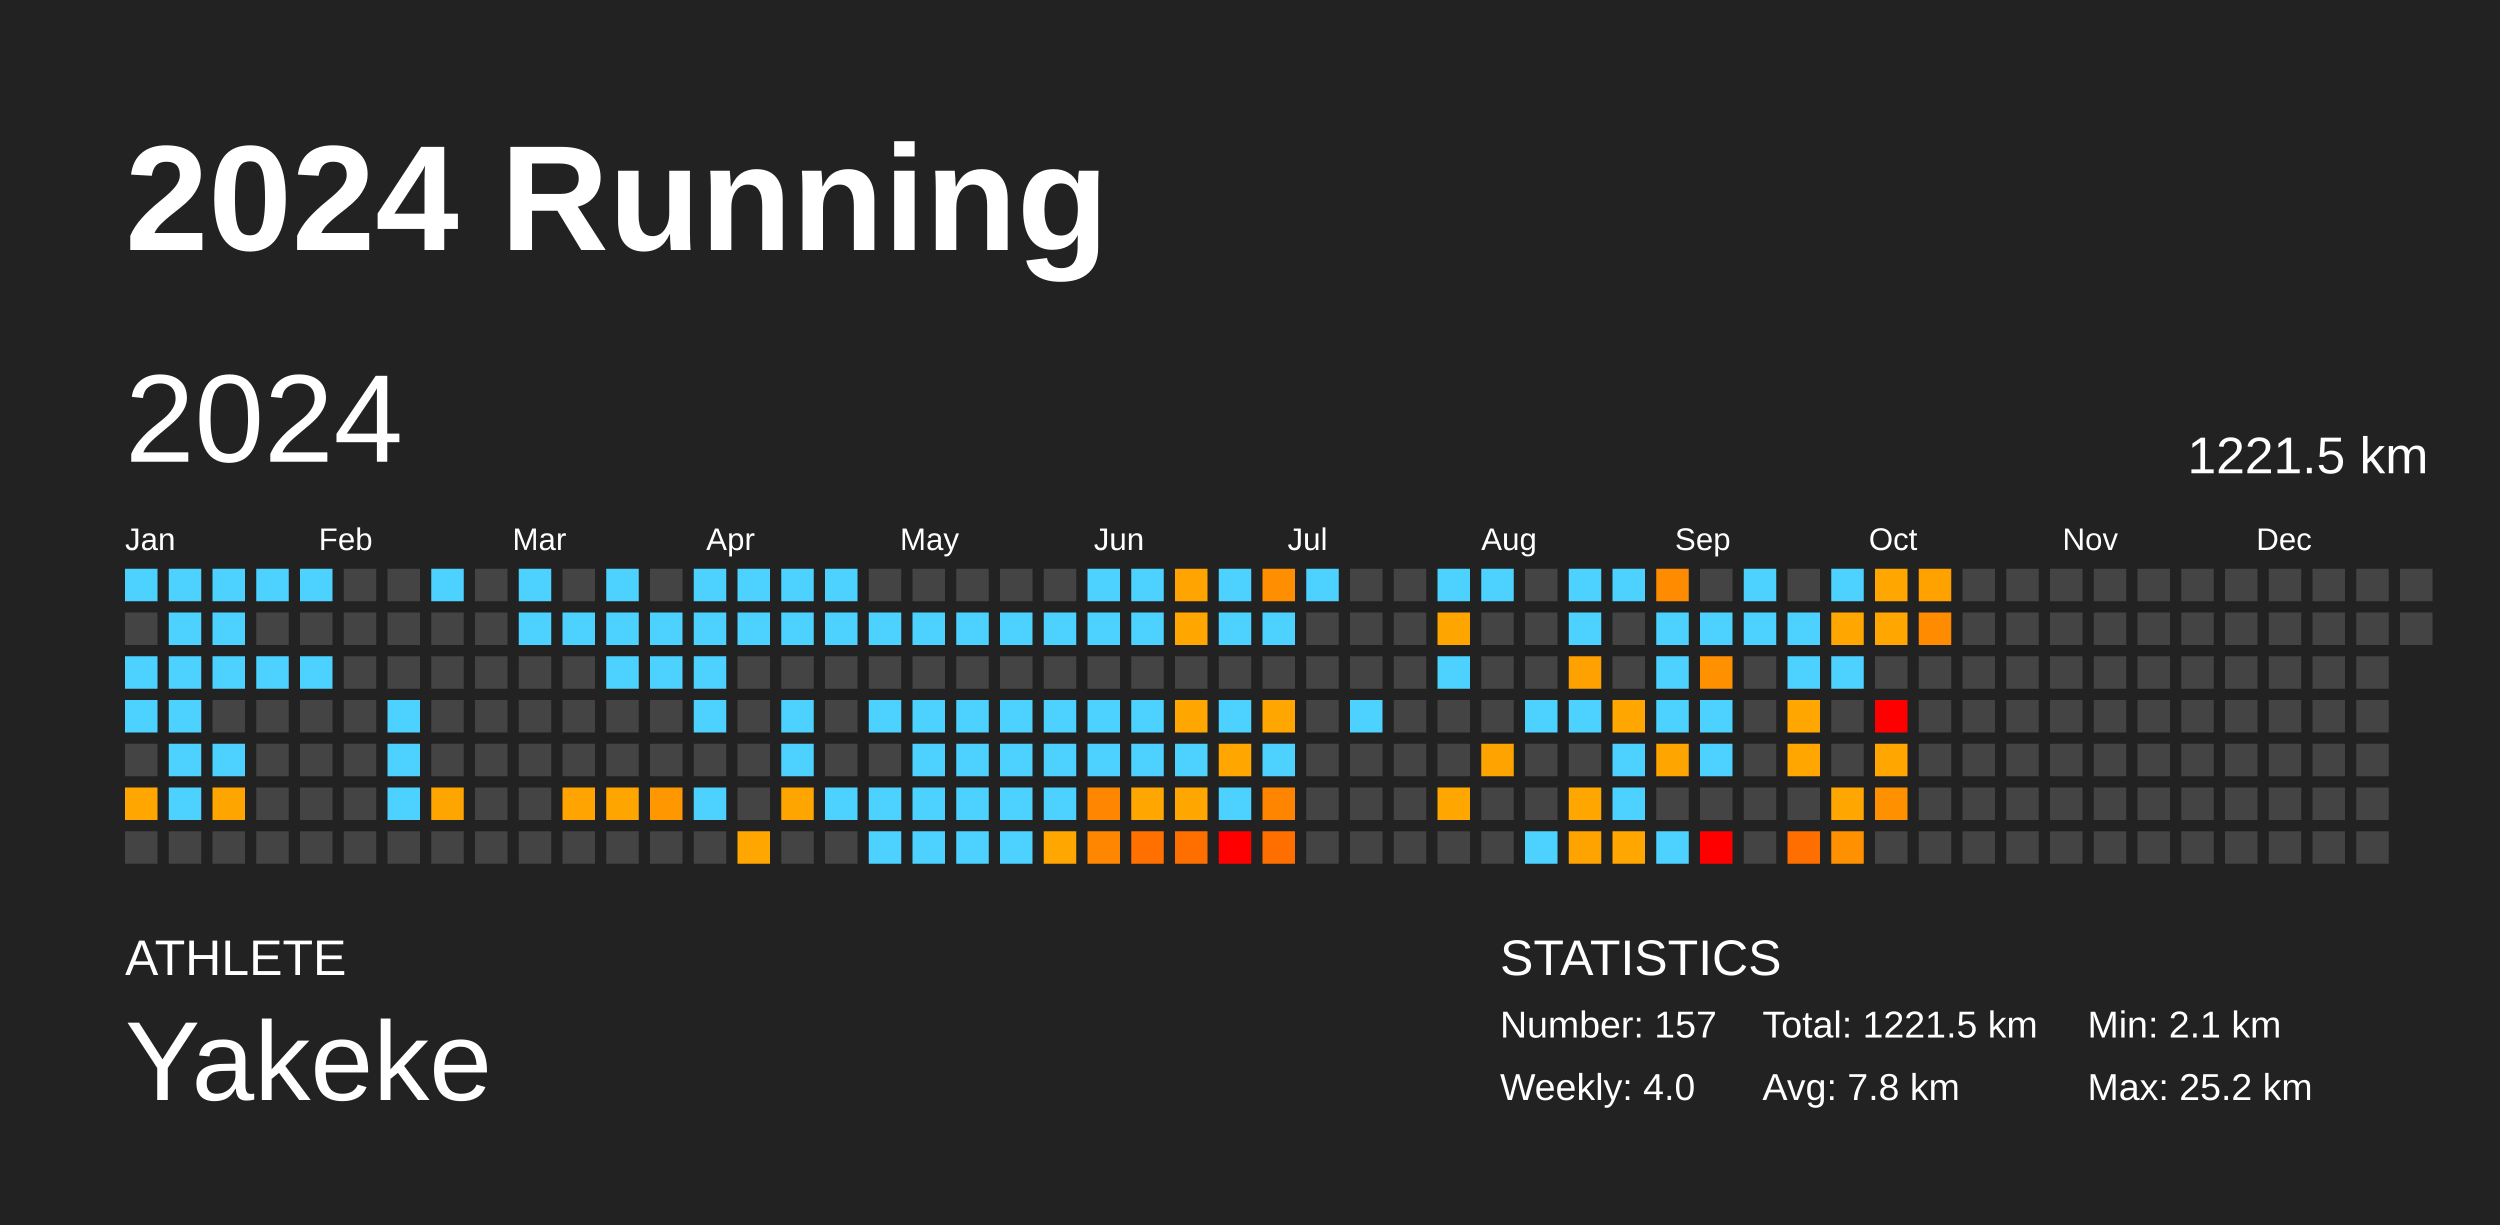
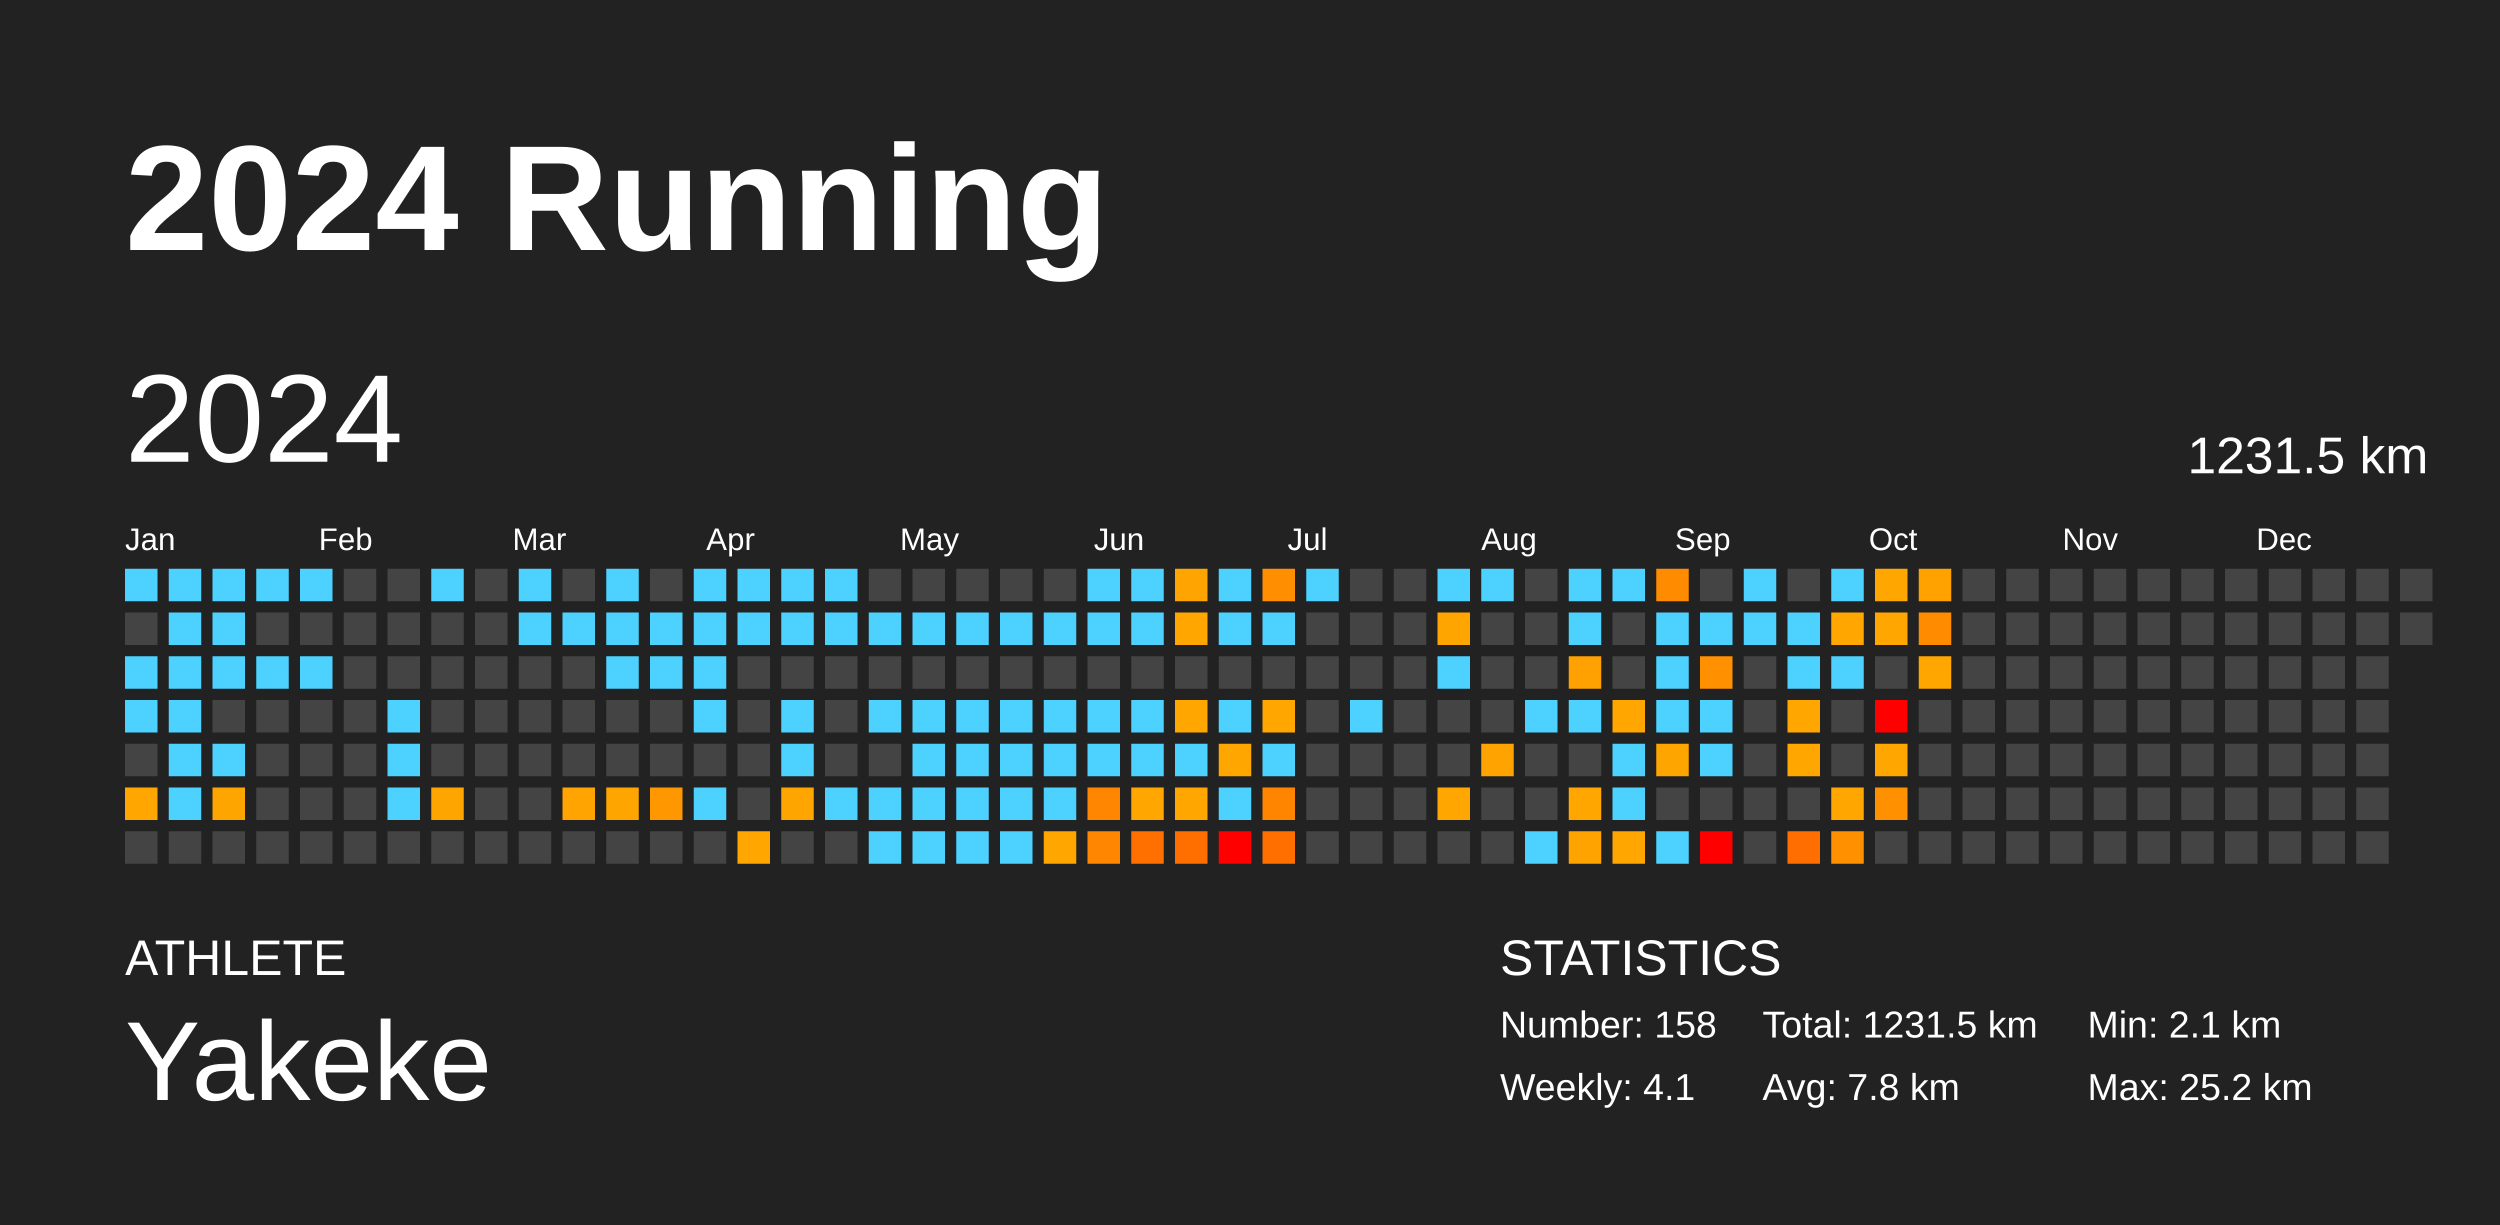
<svg xmlns="http://www.w3.org/2000/svg" baseProfile="full" height="98mm" version="1.1" viewBox="0,0,200,98" width="200mm">
  <defs />
  <rect fill="#222222" height="98" width="200" x="0" y="0" />
  <text fill="#FFFFFF" style="font-size:12px; font-family:Arial; font-weight:bold;" x="10" y="20">2024 Running</text>
  <text fill="#FFFFFF" style="font-size:4px; font-family:Arial" x="10" y="78">ATHLETE</text>
  <text fill="#FFFFFF" style="font-size:9px; font-family:Arial" x="10" y="88">Yakeke</text>
  <text fill="#FFFFFF" style="font-size:4px; font-family:Arial" x="120" y="78">STATISTICS</text>
-   <text fill="#FFFFFF" style="font-size:3px; font-family:Arial" x="120" y="83">Number: 157</text>
-   <text fill="#FFFFFF" style="font-size:3px; font-family:Arial" x="120" y="88">Weekly: 4.0</text>
-   <text fill="#FFFFFF" style="font-size:3px; font-family:Arial" x="141" y="83">Total: 1221.5 km</text>
+   <text fill="#FFFFFF" style="font-size:3px; font-family:Arial" x="120" y="83">Number: 158</text>
+   <text fill="#FFFFFF" style="font-size:3px; font-family:Arial" x="120" y="88">Weekly: 4.1</text>
+   <text fill="#FFFFFF" style="font-size:3px; font-family:Arial" x="141" y="83">Total: 1231.5 km</text>
  <text fill="#FFFFFF" style="font-size:3px; font-family:Arial" x="141" y="88">Avg: 7.8 km</text>
  <text fill="#FFFFFF" style="font-size:3px; font-family:Arial" x="167" y="83">Min: 2.1 km</text>
  <text fill="#FFFFFF" style="font-size:3px; font-family:Arial" x="167" y="88">Max: 25.2 km</text>
  <text dominant-baseline="hanging" fill="#FFFFFF" style="font-size:10.0px; font-family:Arial;" x="10" y="30">2024</text>
-   <text dominant-baseline="hanging" fill="#FFFFFF" style="font-size:4.125px; font-family:Arial;" x="175" y="35">1221.5 km</text>
+   <text dominant-baseline="hanging" fill="#FFFFFF" style="font-size:4.125px; font-family:Arial;" x="175" y="35">1231.5 km</text>
  <text fill="#FFFFFF" style="font-size:2.5px; font-family:Arial" x="10.0" y="44">Jan</text>
  <text fill="#FFFFFF" style="font-size:2.5px; font-family:Arial" x="25.5" y="44">Feb</text>
  <text fill="#FFFFFF" style="font-size:2.5px; font-family:Arial" x="41.0" y="44">Mar</text>
  <text fill="#FFFFFF" style="font-size:2.5px; font-family:Arial" x="56.5" y="44">Apr</text>
  <text fill="#FFFFFF" style="font-size:2.5px; font-family:Arial" x="72.0" y="44">May</text>
  <text fill="#FFFFFF" style="font-size:2.5px; font-family:Arial" x="87.5" y="44">Jun</text>
  <text fill="#FFFFFF" style="font-size:2.5px; font-family:Arial" x="103.0" y="44">Jul</text>
  <text fill="#FFFFFF" style="font-size:2.5px; font-family:Arial" x="118.5" y="44">Aug</text>
  <text fill="#FFFFFF" style="font-size:2.5px; font-family:Arial" x="134.0" y="44">Sep</text>
  <text fill="#FFFFFF" style="font-size:2.5px; font-family:Arial" x="149.5" y="44">Oct</text>
  <text fill="#FFFFFF" style="font-size:2.5px; font-family:Arial" x="165.0" y="44">Nov</text>
  <text fill="#FFFFFF" style="font-size:2.5px; font-family:Arial" x="180.5" y="44">Dec</text>
  <rect fill="#4dd2ff" height="2.6" width="2.6" x="10.0" y="45.5" />
  <rect fill="#444444" height="2.6" width="2.6" x="10.0" y="49.0" />
  <rect fill="#4dd2ff" height="2.6" width="2.6" x="10.0" y="52.5" />
  <rect fill="#4dd2ff" height="2.6" width="2.6" x="10.0" y="56.0" />
  <rect fill="#444444" height="2.6" width="2.6" x="10.0" y="59.5" />
  <rect fill="#ffa700" height="2.6" width="2.6" x="10.0" y="63.0" />
  <rect fill="#444444" height="2.6" width="2.6" x="10.0" y="66.5" />
  <rect fill="#4dd2ff" height="2.6" width="2.6" x="13.5" y="45.5" />
  <rect fill="#4dd2ff" height="2.6" width="2.6" x="13.5" y="49.0" />
  <rect fill="#4dd2ff" height="2.6" width="2.6" x="13.5" y="52.5" />
  <rect fill="#4dd2ff" height="2.6" width="2.6" x="13.5" y="56.0" />
  <rect fill="#4dd2ff" height="2.6" width="2.6" x="13.5" y="59.5" />
  <rect fill="#4dd2ff" height="2.6" width="2.6" x="13.5" y="63.0" />
  <rect fill="#444444" height="2.6" width="2.6" x="13.5" y="66.5" />
  <rect fill="#4dd2ff" height="2.6" width="2.6" x="17.0" y="45.5" />
  <rect fill="#4dd2ff" height="2.6" width="2.6" x="17.0" y="49.0" />
  <rect fill="#4dd2ff" height="2.6" width="2.6" x="17.0" y="52.5" />
  <rect fill="#444444" height="2.6" width="2.6" x="17.0" y="56.0" />
  <rect fill="#4dd2ff" height="2.6" width="2.6" x="17.0" y="59.5" />
  <rect fill="#ffa500" height="2.6" width="2.6" x="17.0" y="63.0" />
  <rect fill="#444444" height="2.6" width="2.6" x="17.0" y="66.5" />
  <rect fill="#4dd2ff" height="2.6" width="2.6" x="20.5" y="45.5" />
  <rect fill="#444444" height="2.6" width="2.6" x="20.5" y="49.0" />
  <rect fill="#4dd2ff" height="2.6" width="2.6" x="20.5" y="52.5" />
  <rect fill="#444444" height="2.6" width="2.6" x="20.5" y="56.0" />
  <rect fill="#444444" height="2.6" width="2.6" x="20.5" y="59.5" />
  <rect fill="#444444" height="2.6" width="2.6" x="20.5" y="63.0" />
  <rect fill="#444444" height="2.6" width="2.6" x="20.5" y="66.5" />
  <rect fill="#4dd2ff" height="2.6" width="2.6" x="24.0" y="45.5" />
  <rect fill="#444444" height="2.6" width="2.6" x="24.0" y="49.0" />
  <rect fill="#4dd2ff" height="2.6" width="2.6" x="24.0" y="52.5" />
  <rect fill="#444444" height="2.6" width="2.6" x="24.0" y="56.0" />
  <rect fill="#444444" height="2.6" width="2.6" x="24.0" y="59.5" />
  <rect fill="#444444" height="2.6" width="2.6" x="24.0" y="63.0" />
  <rect fill="#444444" height="2.6" width="2.6" x="24.0" y="66.5" />
  <rect fill="#444444" height="2.6" width="2.6" x="27.5" y="45.5" />
  <rect fill="#444444" height="2.6" width="2.6" x="27.5" y="49.0" />
  <rect fill="#444444" height="2.6" width="2.6" x="27.5" y="52.5" />
  <rect fill="#444444" height="2.6" width="2.6" x="27.5" y="56.0" />
  <rect fill="#444444" height="2.6" width="2.6" x="27.5" y="59.5" />
  <rect fill="#444444" height="2.6" width="2.6" x="27.5" y="63.0" />
  <rect fill="#444444" height="2.6" width="2.6" x="27.5" y="66.5" />
  <rect fill="#444444" height="2.6" width="2.6" x="31.0" y="45.5" />
  <rect fill="#444444" height="2.6" width="2.6" x="31.0" y="49.0" />
  <rect fill="#444444" height="2.6" width="2.6" x="31.0" y="52.5" />
  <rect fill="#4dd2ff" height="2.6" width="2.6" x="31.0" y="56.0" />
  <rect fill="#4dd2ff" height="2.6" width="2.6" x="31.0" y="59.5" />
  <rect fill="#4dd2ff" height="2.6" width="2.6" x="31.0" y="63.0" />
  <rect fill="#444444" height="2.6" width="2.6" x="31.0" y="66.5" />
  <rect fill="#4dd2ff" height="2.6" width="2.6" x="34.5" y="45.5" />
  <rect fill="#444444" height="2.6" width="2.6" x="34.5" y="49.0" />
  <rect fill="#444444" height="2.6" width="2.6" x="34.5" y="52.5" />
  <rect fill="#444444" height="2.6" width="2.6" x="34.5" y="56.0" />
  <rect fill="#444444" height="2.6" width="2.6" x="34.5" y="59.5" />
  <rect fill="#ffa500" height="2.6" width="2.6" x="34.5" y="63.0" />
  <rect fill="#444444" height="2.6" width="2.6" x="34.5" y="66.5" />
  <rect fill="#444444" height="2.6" width="2.6" x="38.0" y="45.5" />
  <rect fill="#444444" height="2.6" width="2.6" x="38.0" y="49.0" />
  <rect fill="#444444" height="2.6" width="2.6" x="38.0" y="52.5" />
  <rect fill="#444444" height="2.6" width="2.6" x="38.0" y="56.0" />
  <rect fill="#444444" height="2.6" width="2.6" x="38.0" y="59.5" />
  <rect fill="#444444" height="2.6" width="2.6" x="38.0" y="63.0" />
  <rect fill="#444444" height="2.6" width="2.6" x="38.0" y="66.5" />
  <rect fill="#4dd2ff" height="2.6" width="2.6" x="41.5" y="45.5" />
  <rect fill="#4dd2ff" height="2.6" width="2.6" x="41.5" y="49.0" />
  <rect fill="#444444" height="2.6" width="2.6" x="41.5" y="52.5" />
  <rect fill="#444444" height="2.6" width="2.6" x="41.5" y="56.0" />
  <rect fill="#444444" height="2.6" width="2.6" x="41.5" y="59.5" />
  <rect fill="#444444" height="2.6" width="2.6" x="41.5" y="63.0" />
  <rect fill="#444444" height="2.6" width="2.6" x="41.5" y="66.5" />
  <rect fill="#444444" height="2.6" width="2.6" x="45.0" y="45.5" />
  <rect fill="#4dd2ff" height="2.6" width="2.6" x="45.0" y="49.0" />
  <rect fill="#444444" height="2.6" width="2.6" x="45.0" y="52.5" />
  <rect fill="#444444" height="2.6" width="2.6" x="45.0" y="56.0" />
  <rect fill="#444444" height="2.6" width="2.6" x="45.0" y="59.5" />
  <rect fill="#ffa400" height="2.6" width="2.6" x="45.0" y="63.0" />
  <rect fill="#444444" height="2.6" width="2.6" x="45.0" y="66.5" />
  <rect fill="#4dd2ff" height="2.6" width="2.6" x="48.5" y="45.5" />
  <rect fill="#4dd2ff" height="2.6" width="2.6" x="48.5" y="49.0" />
  <rect fill="#4dd2ff" height="2.6" width="2.6" x="48.5" y="52.5" />
  <rect fill="#444444" height="2.6" width="2.6" x="48.5" y="56.0" />
  <rect fill="#444444" height="2.6" width="2.6" x="48.5" y="59.5" />
  <rect fill="#ffa500" height="2.6" width="2.6" x="48.5" y="63.0" />
  <rect fill="#444444" height="2.6" width="2.6" x="48.5" y="66.5" />
  <rect fill="#444444" height="2.6" width="2.6" x="52.0" y="45.5" />
  <rect fill="#4dd2ff" height="2.6" width="2.6" x="52.0" y="49.0" />
  <rect fill="#4dd2ff" height="2.6" width="2.6" x="52.0" y="52.5" />
  <rect fill="#444444" height="2.6" width="2.6" x="52.0" y="56.0" />
  <rect fill="#444444" height="2.6" width="2.6" x="52.0" y="59.5" />
  <rect fill="#ff9800" height="2.6" width="2.6" x="52.0" y="63.0" />
  <rect fill="#444444" height="2.6" width="2.6" x="52.0" y="66.5" />
  <rect fill="#4dd2ff" height="2.6" width="2.6" x="55.5" y="45.5" />
  <rect fill="#4dd2ff" height="2.6" width="2.6" x="55.5" y="49.0" />
  <rect fill="#4dd2ff" height="2.6" width="2.6" x="55.5" y="52.5" />
  <rect fill="#4dd2ff" height="2.6" width="2.6" x="55.5" y="56.0" />
  <rect fill="#444444" height="2.6" width="2.6" x="55.5" y="59.5" />
  <rect fill="#4dd2ff" height="2.6" width="2.6" x="55.5" y="63.0" />
  <rect fill="#444444" height="2.6" width="2.6" x="55.5" y="66.5" />
  <rect fill="#4dd2ff" height="2.6" width="2.6" x="59.0" y="45.5" />
  <rect fill="#4dd2ff" height="2.6" width="2.6" x="59.0" y="49.0" />
  <rect fill="#444444" height="2.6" width="2.6" x="59.0" y="52.5" />
  <rect fill="#444444" height="2.6" width="2.6" x="59.0" y="56.0" />
  <rect fill="#444444" height="2.6" width="2.6" x="59.0" y="59.5" />
  <rect fill="#444444" height="2.6" width="2.6" x="59.0" y="63.0" />
  <rect fill="#ffa600" height="2.6" width="2.6" x="59.0" y="66.5" />
  <rect fill="#4dd2ff" height="2.6" width="2.6" x="62.5" y="45.5" />
  <rect fill="#4dd2ff" height="2.6" width="2.6" x="62.5" y="49.0" />
  <rect fill="#444444" height="2.6" width="2.6" x="62.5" y="52.5" />
  <rect fill="#4dd2ff" height="2.6" width="2.6" x="62.5" y="56.0" />
  <rect fill="#4dd2ff" height="2.6" width="2.6" x="62.5" y="59.5" />
  <rect fill="#ffa500" height="2.6" width="2.6" x="62.5" y="63.0" />
  <rect fill="#444444" height="2.6" width="2.6" x="62.5" y="66.5" />
  <rect fill="#4dd2ff" height="2.6" width="2.6" x="66.0" y="45.5" />
  <rect fill="#4dd2ff" height="2.6" width="2.6" x="66.0" y="49.0" />
  <rect fill="#444444" height="2.6" width="2.6" x="66.0" y="52.5" />
  <rect fill="#444444" height="2.6" width="2.6" x="66.0" y="56.0" />
  <rect fill="#444444" height="2.6" width="2.6" x="66.0" y="59.5" />
  <rect fill="#4dd2ff" height="2.6" width="2.6" x="66.0" y="63.0" />
  <rect fill="#444444" height="2.6" width="2.6" x="66.0" y="66.5" />
  <rect fill="#444444" height="2.6" width="2.6" x="69.5" y="45.5" />
  <rect fill="#4dd2ff" height="2.6" width="2.6" x="69.5" y="49.0" />
  <rect fill="#444444" height="2.6" width="2.6" x="69.5" y="52.5" />
  <rect fill="#4dd2ff" height="2.6" width="2.6" x="69.5" y="56.0" />
  <rect fill="#444444" height="2.6" width="2.6" x="69.5" y="59.5" />
  <rect fill="#4dd2ff" height="2.6" width="2.6" x="69.5" y="63.0" />
  <rect fill="#4dd2ff" height="2.6" width="2.6" x="69.5" y="66.5" />
  <rect fill="#444444" height="2.6" width="2.6" x="73.0" y="45.5" />
  <rect fill="#4dd2ff" height="2.6" width="2.6" x="73.0" y="49.0" />
  <rect fill="#444444" height="2.6" width="2.6" x="73.0" y="52.5" />
  <rect fill="#4dd2ff" height="2.6" width="2.6" x="73.0" y="56.0" />
  <rect fill="#4dd2ff" height="2.6" width="2.6" x="73.0" y="59.5" />
  <rect fill="#4dd2ff" height="2.6" width="2.6" x="73.0" y="63.0" />
  <rect fill="#4dd2ff" height="2.6" width="2.6" x="73.0" y="66.5" />
  <rect fill="#444444" height="2.6" width="2.6" x="76.5" y="45.5" />
  <rect fill="#4dd2ff" height="2.6" width="2.6" x="76.5" y="49.0" />
  <rect fill="#444444" height="2.6" width="2.6" x="76.5" y="52.5" />
  <rect fill="#4dd2ff" height="2.6" width="2.6" x="76.5" y="56.0" />
  <rect fill="#4dd2ff" height="2.6" width="2.6" x="76.5" y="59.5" />
  <rect fill="#4dd2ff" height="2.6" width="2.6" x="76.5" y="63.0" />
  <rect fill="#4dd2ff" height="2.6" width="2.6" x="76.5" y="66.5" />
  <rect fill="#444444" height="2.6" width="2.6" x="80.0" y="45.5" />
  <rect fill="#4dd2ff" height="2.6" width="2.6" x="80.0" y="49.0" />
  <rect fill="#444444" height="2.6" width="2.6" x="80.0" y="52.5" />
  <rect fill="#4dd2ff" height="2.6" width="2.6" x="80.0" y="56.0" />
  <rect fill="#4dd2ff" height="2.6" width="2.6" x="80.0" y="59.5" />
  <rect fill="#4dd2ff" height="2.6" width="2.6" x="80.0" y="63.0" />
  <rect fill="#4dd2ff" height="2.6" width="2.6" x="80.0" y="66.5" />
  <rect fill="#444444" height="2.6" width="2.6" x="83.5" y="45.5" />
  <rect fill="#4dd2ff" height="2.6" width="2.6" x="83.5" y="49.0" />
  <rect fill="#444444" height="2.6" width="2.6" x="83.5" y="52.5" />
  <rect fill="#4dd2ff" height="2.6" width="2.6" x="83.5" y="56.0" />
  <rect fill="#4dd2ff" height="2.6" width="2.6" x="83.5" y="59.5" />
  <rect fill="#4dd2ff" height="2.6" width="2.6" x="83.5" y="63.0" />
  <rect fill="#ffa700" height="2.6" width="2.6" x="83.5" y="66.5" />
  <rect fill="#4dd2ff" height="2.6" width="2.6" x="87.0" y="45.5" />
  <rect fill="#4dd2ff" height="2.6" width="2.6" x="87.0" y="49.0" />
  <rect fill="#444444" height="2.6" width="2.6" x="87.0" y="52.5" />
  <rect fill="#4dd2ff" height="2.6" width="2.6" x="87.0" y="56.0" />
  <rect fill="#4dd2ff" height="2.6" width="2.6" x="87.0" y="59.5" />
  <rect fill="#ff8600" height="2.6" width="2.6" x="87.0" y="63.0" />
  <rect fill="#ff8600" height="2.6" width="2.6" x="87.0" y="66.5" />
  <rect fill="#4dd2ff" height="2.6" width="2.6" x="90.5" y="45.5" />
  <rect fill="#4dd2ff" height="2.6" width="2.6" x="90.5" y="49.0" />
  <rect fill="#444444" height="2.6" width="2.6" x="90.5" y="52.5" />
  <rect fill="#4dd2ff" height="2.6" width="2.6" x="90.5" y="56.0" />
  <rect fill="#4dd2ff" height="2.6" width="2.6" x="90.5" y="59.5" />
  <rect fill="#ffa700" height="2.6" width="2.6" x="90.5" y="63.0" />
  <rect fill="#ff7000" height="2.6" width="2.6" x="90.5" y="66.5" />
  <rect fill="#ffa400" height="2.6" width="2.6" x="94.0" y="45.5" />
  <rect fill="#ffa700" height="2.6" width="2.6" x="94.0" y="49.0" />
  <rect fill="#444444" height="2.6" width="2.6" x="94.0" y="52.5" />
  <rect fill="#ffa700" height="2.6" width="2.6" x="94.0" y="56.0" />
  <rect fill="#4dd2ff" height="2.6" width="2.6" x="94.0" y="59.5" />
  <rect fill="#ffa600" height="2.6" width="2.6" x="94.0" y="63.0" />
  <rect fill="#ff6f00" height="2.6" width="2.6" x="94.0" y="66.5" />
  <rect fill="#4dd2ff" height="2.6" width="2.6" x="97.5" y="45.5" />
  <rect fill="#4dd2ff" height="2.6" width="2.6" x="97.5" y="49.0" />
  <rect fill="#444444" height="2.6" width="2.6" x="97.5" y="52.5" />
  <rect fill="#4dd2ff" height="2.6" width="2.6" x="97.5" y="56.0" />
  <rect fill="#ffa700" height="2.6" width="2.6" x="97.5" y="59.5" />
  <rect fill="#4dd2ff" height="2.6" width="2.6" x="97.5" y="63.0" />
  <rect fill="red" height="2.6" width="2.6" x="97.5" y="66.5" />
  <rect fill="#ff8e00" height="2.6" width="2.6" x="101.0" y="45.5" />
  <rect fill="#4dd2ff" height="2.6" width="2.6" x="101.0" y="49.0" />
  <rect fill="#444444" height="2.6" width="2.6" x="101.0" y="52.5" />
  <rect fill="#ffa700" height="2.6" width="2.6" x="101.0" y="56.0" />
  <rect fill="#4dd2ff" height="2.6" width="2.6" x="101.0" y="59.5" />
  <rect fill="#ff8500" height="2.6" width="2.6" x="101.0" y="63.0" />
  <rect fill="#ff6f00" height="2.6" width="2.6" x="101.0" y="66.5" />
  <rect fill="#4dd2ff" height="2.6" width="2.6" x="104.5" y="45.5" />
  <rect fill="#444444" height="2.6" width="2.6" x="104.5" y="49.0" />
  <rect fill="#444444" height="2.6" width="2.6" x="104.5" y="52.5" />
  <rect fill="#444444" height="2.6" width="2.6" x="104.5" y="56.0" />
  <rect fill="#444444" height="2.6" width="2.6" x="104.5" y="59.5" />
  <rect fill="#444444" height="2.6" width="2.6" x="104.5" y="63.0" />
  <rect fill="#444444" height="2.6" width="2.6" x="104.5" y="66.5" />
  <rect fill="#444444" height="2.6" width="2.6" x="108.0" y="45.5" />
  <rect fill="#444444" height="2.6" width="2.6" x="108.0" y="49.0" />
  <rect fill="#444444" height="2.6" width="2.6" x="108.0" y="52.5" />
  <rect fill="#4dd2ff" height="2.6" width="2.6" x="108.0" y="56.0" />
  <rect fill="#444444" height="2.6" width="2.6" x="108.0" y="59.5" />
  <rect fill="#444444" height="2.6" width="2.6" x="108.0" y="63.0" />
  <rect fill="#444444" height="2.6" width="2.6" x="108.0" y="66.5" />
  <rect fill="#444444" height="2.6" width="2.6" x="111.5" y="45.5" />
  <rect fill="#444444" height="2.6" width="2.6" x="111.5" y="49.0" />
  <rect fill="#444444" height="2.6" width="2.6" x="111.5" y="52.5" />
  <rect fill="#444444" height="2.6" width="2.6" x="111.5" y="56.0" />
  <rect fill="#444444" height="2.6" width="2.6" x="111.5" y="59.5" />
  <rect fill="#444444" height="2.6" width="2.6" x="111.5" y="63.0" />
  <rect fill="#444444" height="2.6" width="2.6" x="111.5" y="66.5" />
  <rect fill="#4dd2ff" height="2.6" width="2.6" x="115.0" y="45.5" />
  <rect fill="#ffa500" height="2.6" width="2.6" x="115.0" y="49.0" />
  <rect fill="#4dd2ff" height="2.6" width="2.6" x="115.0" y="52.5" />
  <rect fill="#444444" height="2.6" width="2.6" x="115.0" y="56.0" />
  <rect fill="#444444" height="2.6" width="2.6" x="115.0" y="59.5" />
  <rect fill="#ffa700" height="2.6" width="2.6" x="115.0" y="63.0" />
  <rect fill="#444444" height="2.6" width="2.6" x="115.0" y="66.5" />
  <rect fill="#4dd2ff" height="2.6" width="2.6" x="118.5" y="45.5" />
  <rect fill="#444444" height="2.6" width="2.6" x="118.5" y="49.0" />
  <rect fill="#444444" height="2.6" width="2.6" x="118.5" y="52.5" />
  <rect fill="#444444" height="2.6" width="2.6" x="118.5" y="56.0" />
  <rect fill="#ffa300" height="2.6" width="2.6" x="118.5" y="59.5" />
  <rect fill="#444444" height="2.6" width="2.6" x="118.5" y="63.0" />
  <rect fill="#444444" height="2.6" width="2.6" x="118.5" y="66.5" />
  <rect fill="#444444" height="2.6" width="2.6" x="122.0" y="45.5" />
  <rect fill="#444444" height="2.6" width="2.6" x="122.0" y="49.0" />
  <rect fill="#444444" height="2.6" width="2.6" x="122.0" y="52.5" />
  <rect fill="#4dd2ff" height="2.6" width="2.6" x="122.0" y="56.0" />
  <rect fill="#444444" height="2.6" width="2.6" x="122.0" y="59.5" />
  <rect fill="#444444" height="2.6" width="2.6" x="122.0" y="63.0" />
  <rect fill="#4dd2ff" height="2.6" width="2.6" x="122.0" y="66.5" />
  <rect fill="#4dd2ff" height="2.6" width="2.6" x="125.5" y="45.5" />
  <rect fill="#4dd2ff" height="2.6" width="2.6" x="125.5" y="49.0" />
  <rect fill="#ffa100" height="2.6" width="2.6" x="125.5" y="52.5" />
  <rect fill="#4dd2ff" height="2.6" width="2.6" x="125.5" y="56.0" />
  <rect fill="#444444" height="2.6" width="2.6" x="125.5" y="59.5" />
  <rect fill="#ffa600" height="2.6" width="2.6" x="125.5" y="63.0" />
  <rect fill="#ffa300" height="2.6" width="2.6" x="125.5" y="66.5" />
  <rect fill="#4dd2ff" height="2.6" width="2.6" x="129.0" y="45.5" />
  <rect fill="#444444" height="2.6" width="2.6" x="129.0" y="49.0" />
  <rect fill="#444444" height="2.6" width="2.6" x="129.0" y="52.5" />
  <rect fill="#ffa600" height="2.6" width="2.6" x="129.0" y="56.0" />
  <rect fill="#4dd2ff" height="2.6" width="2.6" x="129.0" y="59.5" />
  <rect fill="#4dd2ff" height="2.6" width="2.6" x="129.0" y="63.0" />
  <rect fill="#ffa700" height="2.6" width="2.6" x="129.0" y="66.5" />
  <rect fill="#ff8b00" height="2.6" width="2.6" x="132.5" y="45.5" />
  <rect fill="#4dd2ff" height="2.6" width="2.6" x="132.5" y="49.0" />
  <rect fill="#4dd2ff" height="2.6" width="2.6" x="132.5" y="52.5" />
  <rect fill="#4dd2ff" height="2.6" width="2.6" x="132.5" y="56.0" />
  <rect fill="#ffa500" height="2.6" width="2.6" x="132.5" y="59.5" />
  <rect fill="#444444" height="2.6" width="2.6" x="132.5" y="63.0" />
  <rect fill="#4dd2ff" height="2.6" width="2.6" x="132.5" y="66.5" />
  <rect fill="#444444" height="2.6" width="2.6" x="136.0" y="45.5" />
  <rect fill="#4dd2ff" height="2.6" width="2.6" x="136.0" y="49.0" />
  <rect fill="#ff9000" height="2.6" width="2.6" x="136.0" y="52.5" />
  <rect fill="#4dd2ff" height="2.6" width="2.6" x="136.0" y="56.0" />
  <rect fill="#4dd2ff" height="2.6" width="2.6" x="136.0" y="59.5" />
  <rect fill="#444444" height="2.6" width="2.6" x="136.0" y="63.0" />
  <rect fill="red" height="2.6" width="2.6" x="136.0" y="66.5" />
  <rect fill="#4dd2ff" height="2.6" width="2.6" x="139.5" y="45.5" />
  <rect fill="#4dd2ff" height="2.6" width="2.6" x="139.5" y="49.0" />
  <rect fill="#444444" height="2.6" width="2.6" x="139.5" y="52.5" />
  <rect fill="#444444" height="2.6" width="2.6" x="139.5" y="56.0" />
  <rect fill="#444444" height="2.6" width="2.6" x="139.5" y="59.5" />
  <rect fill="#444444" height="2.6" width="2.6" x="139.5" y="63.0" />
  <rect fill="#444444" height="2.6" width="2.6" x="139.5" y="66.5" />
  <rect fill="#444444" height="2.6" width="2.6" x="143.0" y="45.5" />
  <rect fill="#4dd2ff" height="2.6" width="2.6" x="143.0" y="49.0" />
  <rect fill="#4dd2ff" height="2.6" width="2.6" x="143.0" y="52.5" />
  <rect fill="#ffa700" height="2.6" width="2.6" x="143.0" y="56.0" />
  <rect fill="#ffa600" height="2.6" width="2.6" x="143.0" y="59.5" />
  <rect fill="#444444" height="2.6" width="2.6" x="143.0" y="63.0" />
  <rect fill="#ff6e00" height="2.6" width="2.6" x="143.0" y="66.5" />
  <rect fill="#4dd2ff" height="2.6" width="2.6" x="146.5" y="45.5" />
  <rect fill="#ffa600" height="2.6" width="2.6" x="146.5" y="49.0" />
  <rect fill="#4dd2ff" height="2.6" width="2.6" x="146.5" y="52.5" />
  <rect fill="#444444" height="2.6" width="2.6" x="146.5" y="56.0" />
  <rect fill="#444444" height="2.6" width="2.6" x="146.5" y="59.5" />
  <rect fill="#ffa600" height="2.6" width="2.6" x="146.5" y="63.0" />
  <rect fill="#ff9100" height="2.6" width="2.6" x="146.5" y="66.5" />
  <rect fill="#ffa600" height="2.6" width="2.6" x="150.0" y="45.5" />
  <rect fill="#ffa700" height="2.6" width="2.6" x="150.0" y="49.0" />
  <rect fill="#444444" height="2.6" width="2.6" x="150.0" y="52.5" />
  <rect fill="red" height="2.6" width="2.6" x="150.0" y="56.0" />
  <rect fill="#ffa700" height="2.6" width="2.6" x="150.0" y="59.5" />
  <rect fill="#ff9100" height="2.6" width="2.6" x="150.0" y="63.0" />
  <rect fill="#444444" height="2.6" width="2.6" x="150.0" y="66.5" />
  <rect fill="#ffa200" height="2.6" width="2.6" x="153.5" y="45.5" />
  <rect fill="#ff8c00" height="2.6" width="2.6" x="153.5" y="49.0" />
-   <rect fill="#444444" height="2.6" width="2.6" x="153.5" y="52.5" />
+   <rect fill="#ffa700" height="2.6" width="2.6" x="153.5" y="52.5" />
  <rect fill="#444444" height="2.6" width="2.6" x="153.5" y="56.0" />
  <rect fill="#444444" height="2.6" width="2.6" x="153.5" y="59.5" />
  <rect fill="#444444" height="2.6" width="2.6" x="153.5" y="63.0" />
  <rect fill="#444444" height="2.6" width="2.6" x="153.5" y="66.5" />
  <rect fill="#444444" height="2.6" width="2.6" x="157.0" y="45.5" />
  <rect fill="#444444" height="2.6" width="2.6" x="157.0" y="49.0" />
  <rect fill="#444444" height="2.6" width="2.6" x="157.0" y="52.5" />
  <rect fill="#444444" height="2.6" width="2.6" x="157.0" y="56.0" />
  <rect fill="#444444" height="2.6" width="2.6" x="157.0" y="59.5" />
  <rect fill="#444444" height="2.6" width="2.6" x="157.0" y="63.0" />
  <rect fill="#444444" height="2.6" width="2.6" x="157.0" y="66.5" />
  <rect fill="#444444" height="2.6" width="2.6" x="160.5" y="45.5" />
  <rect fill="#444444" height="2.6" width="2.6" x="160.5" y="49.0" />
  <rect fill="#444444" height="2.6" width="2.6" x="160.5" y="52.5" />
  <rect fill="#444444" height="2.6" width="2.6" x="160.5" y="56.0" />
  <rect fill="#444444" height="2.6" width="2.6" x="160.5" y="59.5" />
  <rect fill="#444444" height="2.6" width="2.6" x="160.5" y="63.0" />
  <rect fill="#444444" height="2.6" width="2.6" x="160.5" y="66.5" />
  <rect fill="#444444" height="2.6" width="2.6" x="164.0" y="45.5" />
  <rect fill="#444444" height="2.6" width="2.6" x="164.0" y="49.0" />
  <rect fill="#444444" height="2.6" width="2.6" x="164.0" y="52.5" />
  <rect fill="#444444" height="2.6" width="2.6" x="164.0" y="56.0" />
  <rect fill="#444444" height="2.6" width="2.6" x="164.0" y="59.5" />
  <rect fill="#444444" height="2.6" width="2.6" x="164.0" y="63.0" />
  <rect fill="#444444" height="2.6" width="2.6" x="164.0" y="66.5" />
  <rect fill="#444444" height="2.6" width="2.6" x="167.5" y="45.5" />
  <rect fill="#444444" height="2.6" width="2.6" x="167.5" y="49.0" />
  <rect fill="#444444" height="2.6" width="2.6" x="167.5" y="52.5" />
  <rect fill="#444444" height="2.6" width="2.6" x="167.5" y="56.0" />
  <rect fill="#444444" height="2.6" width="2.6" x="167.5" y="59.5" />
  <rect fill="#444444" height="2.6" width="2.6" x="167.5" y="63.0" />
  <rect fill="#444444" height="2.6" width="2.6" x="167.5" y="66.5" />
  <rect fill="#444444" height="2.6" width="2.6" x="171.0" y="45.5" />
  <rect fill="#444444" height="2.6" width="2.6" x="171.0" y="49.0" />
  <rect fill="#444444" height="2.6" width="2.6" x="171.0" y="52.5" />
  <rect fill="#444444" height="2.6" width="2.6" x="171.0" y="56.0" />
  <rect fill="#444444" height="2.6" width="2.6" x="171.0" y="59.5" />
  <rect fill="#444444" height="2.6" width="2.6" x="171.0" y="63.0" />
  <rect fill="#444444" height="2.6" width="2.6" x="171.0" y="66.5" />
  <rect fill="#444444" height="2.6" width="2.6" x="174.5" y="45.5" />
  <rect fill="#444444" height="2.6" width="2.6" x="174.5" y="49.0" />
  <rect fill="#444444" height="2.6" width="2.6" x="174.5" y="52.5" />
  <rect fill="#444444" height="2.6" width="2.6" x="174.5" y="56.0" />
  <rect fill="#444444" height="2.6" width="2.6" x="174.5" y="59.5" />
  <rect fill="#444444" height="2.6" width="2.6" x="174.5" y="63.0" />
  <rect fill="#444444" height="2.6" width="2.6" x="174.5" y="66.5" />
  <rect fill="#444444" height="2.6" width="2.6" x="178.0" y="45.5" />
  <rect fill="#444444" height="2.6" width="2.6" x="178.0" y="49.0" />
  <rect fill="#444444" height="2.6" width="2.6" x="178.0" y="52.5" />
  <rect fill="#444444" height="2.6" width="2.6" x="178.0" y="56.0" />
  <rect fill="#444444" height="2.6" width="2.6" x="178.0" y="59.5" />
  <rect fill="#444444" height="2.6" width="2.6" x="178.0" y="63.0" />
  <rect fill="#444444" height="2.6" width="2.6" x="178.0" y="66.5" />
  <rect fill="#444444" height="2.6" width="2.6" x="181.5" y="45.5" />
  <rect fill="#444444" height="2.6" width="2.6" x="181.5" y="49.0" />
  <rect fill="#444444" height="2.6" width="2.6" x="181.5" y="52.5" />
  <rect fill="#444444" height="2.6" width="2.6" x="181.5" y="56.0" />
  <rect fill="#444444" height="2.6" width="2.6" x="181.5" y="59.5" />
  <rect fill="#444444" height="2.6" width="2.6" x="181.5" y="63.0" />
  <rect fill="#444444" height="2.6" width="2.6" x="181.5" y="66.5" />
  <rect fill="#444444" height="2.6" width="2.6" x="185.0" y="45.5" />
  <rect fill="#444444" height="2.6" width="2.6" x="185.0" y="49.0" />
  <rect fill="#444444" height="2.6" width="2.6" x="185.0" y="52.5" />
  <rect fill="#444444" height="2.6" width="2.6" x="185.0" y="56.0" />
  <rect fill="#444444" height="2.6" width="2.6" x="185.0" y="59.5" />
  <rect fill="#444444" height="2.6" width="2.6" x="185.0" y="63.0" />
  <rect fill="#444444" height="2.6" width="2.6" x="185.0" y="66.5" />
  <rect fill="#444444" height="2.6" width="2.6" x="188.5" y="45.5" />
  <rect fill="#444444" height="2.6" width="2.6" x="188.5" y="49.0" />
  <rect fill="#444444" height="2.6" width="2.6" x="188.5" y="52.5" />
  <rect fill="#444444" height="2.6" width="2.6" x="188.5" y="56.0" />
  <rect fill="#444444" height="2.6" width="2.6" x="188.5" y="59.5" />
  <rect fill="#444444" height="2.6" width="2.6" x="188.5" y="63.0" />
  <rect fill="#444444" height="2.6" width="2.6" x="188.5" y="66.5" />
  <rect fill="#444444" height="2.6" width="2.6" x="192.0" y="45.5" />
  <rect fill="#444444" height="2.6" width="2.6" x="192.0" y="49.0" />
</svg>
